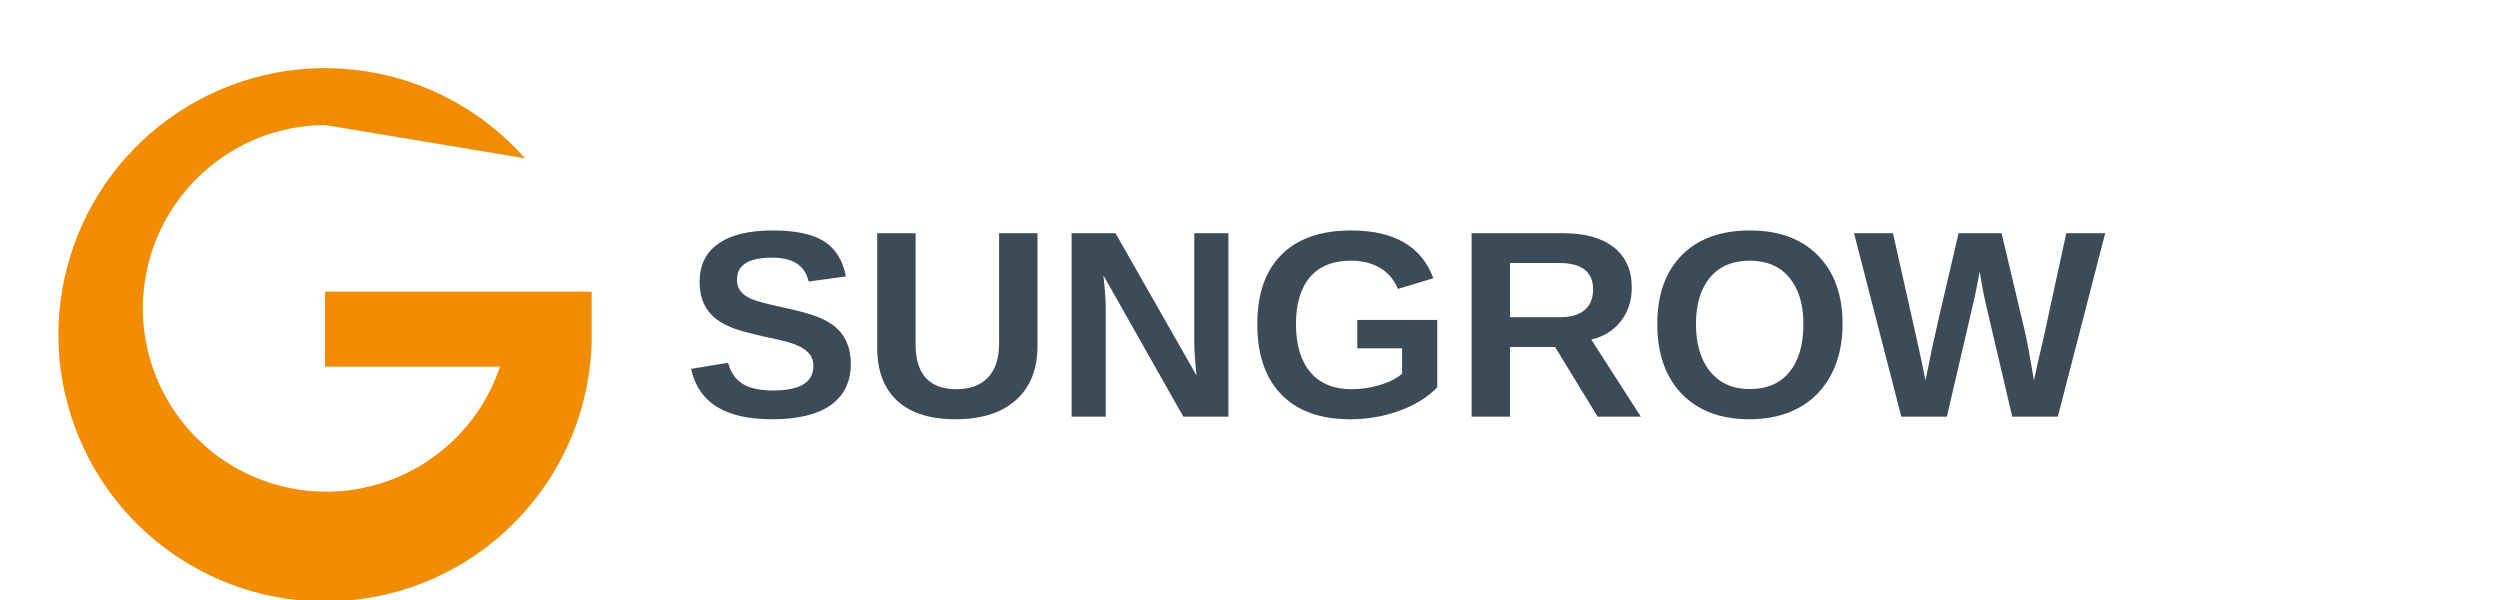
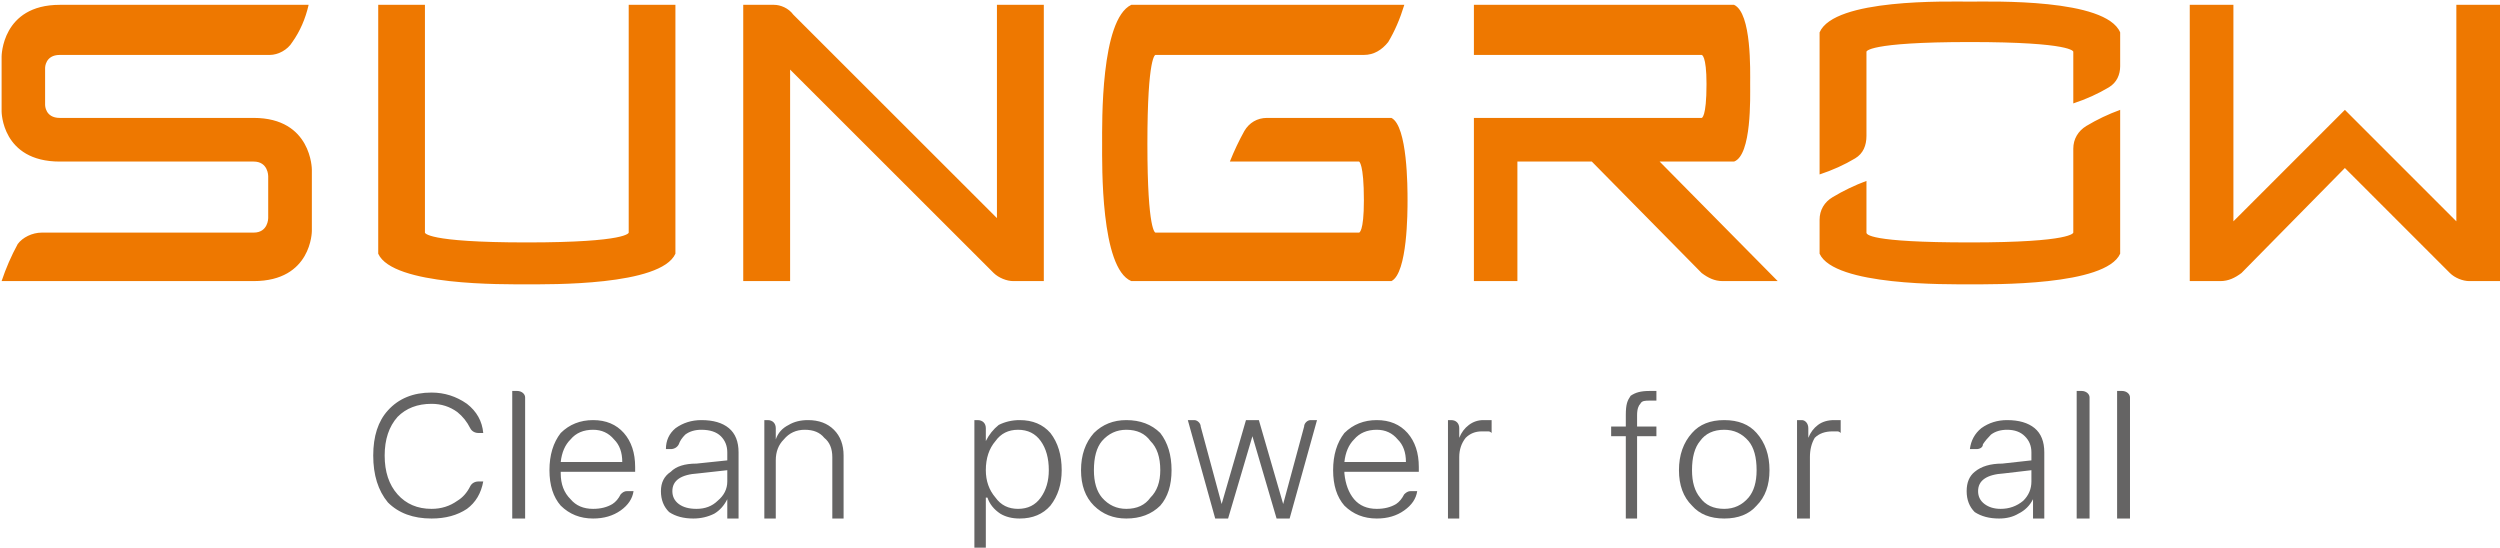
- <svg xmlns="http://www.w3.org/2000/svg" viewBox="0 0 300 72" role="img" aria-label="Sungrow">
-   <path d="M39 15a22 22 0 1 0 21 29H39v-9h32v6a32 32 0 1 1-8-22z" fill="#f28c00" />
-   <text x="82" y="50" fill="#3b4b57" font-family="Arial,Helvetica,sans-serif" font-size="32" font-weight="700">SUNGROW</text>
+ <svg xmlns="http://www.w3.org/2000/svg" version="1.2" viewBox="0 0 1552 340" width="1552" height="340">
+   <defs>
+     <clipPath clipPathUnits="userSpaceOnUse" id="cp1">
+       <path d="m-9288.87-1433.06h11948.42v16888.12h-11948.42z" />
+     </clipPath>
+   </defs>
+   <style>
+ 		.s0 { fill: #ee7800 }
+ 		.s1 { fill: #656464 }
+ 	</style>
+   <g id="Clip-Path: Page 1" clip-path="url(#cp1)">
+     <g id="Page 1">
+       <path id="Path 1" fill-rule="evenodd" class="s0" d="m1316.2 20.1v21c0 5.1-2 10.1-7 13.1q-10 6-22.1 10v-32.1c0 0 0-6-64.2-6-64.2 0-64.2 6-64.2 6v52.2c0 6-2 11-7 14q-10 6-22.1 10v-88.2c9.1-21.1 79.3-19.1 93.3-19.1 14.1 0 84.3-2 93.3 19.1zm-21 58.1q10-6 21-10v89.3c-9 20-79.2 19-93.3 19-14 0-84.2 1-93.3-19v-21.1c0-6 3-11 8.1-14q10-6 21-10.1v32.1c0 1 1 6.1 64.2 6.1 64.2 0 64.2-6.1 64.2-6.1v-52.1c0-6 3-11 8.1-14.1zm-904.9-75.2h29v154.5c-9 20-78.2 19-92.3 19-14 0-83.2 1-92.2-19v-154.5h29v141.4c0 0 0 6.1 63.2 6.1 63.3 0 63.3-6.1 63.3-6.1zm1161.7 0v171.5h-19.1c-4 0-9-2-12-5l-65.2-65.2-64.2 65.2c-4 3-8.1 5-13.1 5h-19v-171.5h27.1v134.4l69.2-69.2 69.2 69.2v-134.4zm-678.2 121.4c0 7 0 45.1-10 50.1h-161.5c-19.1-8-18.1-72.2-18.1-85.2 0-13.1-1-77.2 18.1-86.3h169.5q-4 13.1-10 23.1c-4 5-9 8-15.1 8h-129.4c0 0-5 0-5 55.2 0 55.1 5 55.1 5 55.1h126.4c0 0 3 0 3-20 0-23.1-3-24.1-3-24.1h-80.2q4-10 9-19c3-5.1 8-8.1 14-8.1h77.3c10 5.1 10 43.2 10 51.2zm156.5-24.1l73.3 74.2h-34.2c-5 0-9-2-13-5l-68.2-69.2h-46.2v74.2h-27v-101.3h141.4c0 0 3 0 3-21 0-18.1-3-18.1-3-18.1h-141.4v-31.1h161.5c11 5.1 10 41.2 10 49.2 0 8 1 44.1-10 48.1zm-836.7 5v38.1c0 0 0 31.1-36.1 31.1h-156.5q4-12 10-23c3-4.1 9-7.1 15-7.1h131.5c9 0 9-9 9-9v-26.1c0 0 0-9-9-9h-120.4c-36.1 0-36.1-31.1-36.1-31.1v-34.1c0 0 0-32.1 36.1-32.1h154.5q-3 13.1-10.1 23.1c-3 5-9 8-14 8h-130.4c-9.1 0-9.1 8-9.1 8v23.1c0 0 0 8 9.1 8h120.4c36.1 0 36.1 32.1 36.1 32.1zm425.3-102.3h29.1v171.5h-19c-4 0-9-2-12.1-5l-126.4-126.3v131.3h-29.1v-171.5h19.1c4 0 9 2 12 6.1l126.4 126.3z" />
+       <path id="Path 2" fill-rule="evenodd" class="s1" d="m240.8 311.9q-9.1-11-9.1-29.1 0-18 9.1-28 10-11.1 27.1-11.1 12 0 22 7 9.1 7.1 10.1 18.1h-3c-2.1 0-4.1-1-5.1-3q-3-6-8-10-7-5.1-16-5.1-13.1 0-21.1 8.1-8 9-8 24 0 15.1 8 24.1 8 9 21.1 9 9 0 16-5 5-3 8-9c1-2 3-3 5.1-3h3q-2 11-10.1 17-9 6-22 6-17.1 0-27.1-10zm77.2 10v-79.2h3c3 0 5 2 5 4v75.2zm71.3-17h4q-1 7-8 12-7.1 5-17.1 5-12 0-20.1-8-7-8-7-22 0-14.1 7-23.1 8.1-8 20.1-8 12 0 19.1 8 7 8 7 21.1v3h-46.2v1q0 10 6.1 16 5 6 14 6 7 0 12-3 3.1-2 5.1-6c1-1 2-2 4-2zm-35.1-32.1q-5.1 5-6.1 14h38.2q0-9-5.1-14-5-6-13-6-9 0-14 6zm61.2 45.1q-5.1-5-5.1-13 0-8 6.1-12 5-5.1 16-5.1l19.1-2v-5q0-6-4-10-4.1-4-12.1-4-6 0-10 3-3 3-4 6c-1 2-3 3-5 3h-3q0-8 6-13 7-5 16-5 11.1 0 17.1 5 6 5 6 15v41.1h-7v-12q-3 6-8.1 9-6 3-13 3-9 0-15-4zm30.1-7q6-5 6-12v-7l-18.1 2q-16 1-16 11 0 5 4 8 4 3 11 3 8 0 13.1-5zm29 11v-61.1h2.1c3 0 5 2 5 5v7q2-6 8-9 5-3 12-3 10.1 0 16.1 6 6 6 6 16v39.1h-7v-38.1q0-8-5-12-4-5-12.1-5-8 0-13 6-5 5-5 13v36.1zm204.6-8q-8-8-8-22 0-14.1 8-23.1 8.1-8 20.1-8 13 0 21.1 8 7 9 7 23.1 0 14-7 22-8.1 8-21.1 8-12 0-20.1-8zm35.1-5q6.1-6 6.1-17 0-12.1-6.1-18.1-5-7-15-7-9 0-15.1 7-5 6-5 18.1 0 11 5 17 6.1 7 15.1 7 10 0 15-7zm161.6-4h4q-1 7-8.1 12-7 5-17 5-12 0-20.1-8-7-8-7-22 0-14.1 7-23.1 8.1-8 20.1-8 12 0 19.1 8 7 8 7 21.1v3h-46.2v1q1 10 6 16 5.1 6 14.1 6 7 0 12-3 3-2 5-6c1.1-1 2.1-2 4.1-2zm-35.2-32.1q-5 5-6 14h38.2q0-9-5.1-14-5-6-13-6-9 0-14.1 6z" />
+       <path id="Path 3" fill-rule="evenodd" class="s1" d="m652.1 268.8q7 9 7 23.1 0 13-7 22-7 8-19.1 8-7 0-12-3-6-4-8-10h-1v31.1h-7.1v-79.2h2c3.1 0 5.1 2 5.1 5v8q3-6 8-10 6-3 13-3 12.1 0 19.1 8zm-6 40.1q5-7 5-17 0-11.1-5-18.1-5-7-14.1-7-9 0-14 7-6 7-6 18.1 0 10 6 17 5 7 14 7 9.1 0 14.1-7zm171.5-48.1l-17 61.1h-8.1l-15-51.1-15.1 51.1h-8l-17-61.1h4c2 0 4 2 4 4l13 48.1 15.1-52.1h8l15.1 52.1 13-48.1c0-2 2-4 4-4zm81.3 61.1v-61.1h2c3 0 5 2 5 5v6q2-5 6-8 4-3 9-3 2.1 0 3.1 0 1 0 2 0v8q-1-1-2-1-2.1 0-4.1 0-6 0-10 4-4 5-4 12v38.1zm327-4q-5-5-5-13 0-8 5-12 6.1-5.1 17.1-5.1l18.1-2v-5q0-6-4.1-10-4-4-11-4-6 0-10 3-3 3-5 6c0 2-2 3-4 3h-4.1q1-8 7.1-13 7-5 16-5 11 0 17.1 5 6 5 6 15v41.1h-7v-12q-3 6-9.1 9-5 3-12 3-9 0-15.1-4zm30.1-7q5.1-5 5.1-12v-7l-17.1 2q-16 1-16 11 0 5 4 8 4 3 10 3 8 0 14-5zm33.2 11v-79.2h3c3 0 5 2 5 4v75.2zm25.1 0v-79.2h3c3 0 5 2 5 4v75.2z" />
+       <path id="Path 4" fill-rule="evenodd" class="s1" d="m1050.4 313.9q-8.1-8-8.1-22 0-14.1 8.1-23.1 7-8 20-8 13.1 0 20.1 8 8 9 8 23.1 0 14-8 22-7 8-20.1 8-13 0-20-8zm35.1-5q5-6 5-17 0-12.1-5-18.1-6-7-15.1-7-10 0-15 7-5 6-5 18.1 0 11 5 17 5 7 15 7 9.1 0 15.1-7zm30.1 13v-61.1h3c2 0 4 2 4 5v6q2-5 6-8 4-3 10.1-3 1 0 2 0 2 0 2 0v8q-1-1-2-1-2 0-3 0-7.1 0-11.1 4-3 5-3 12v38.1zm-87.3-79.2v6q-2 0-4 0c-3 0-5 0-6 2-1 1-2 3-2 7.1v7h12v6h-12v51.1h-7v-51.1h-9.1v-6h9.1v-7c0-7.1 1-9.1 3-12.1 3-2 6-3 12-3q2 0 4 0z" />
+     </g>
+   </g>
</svg>
